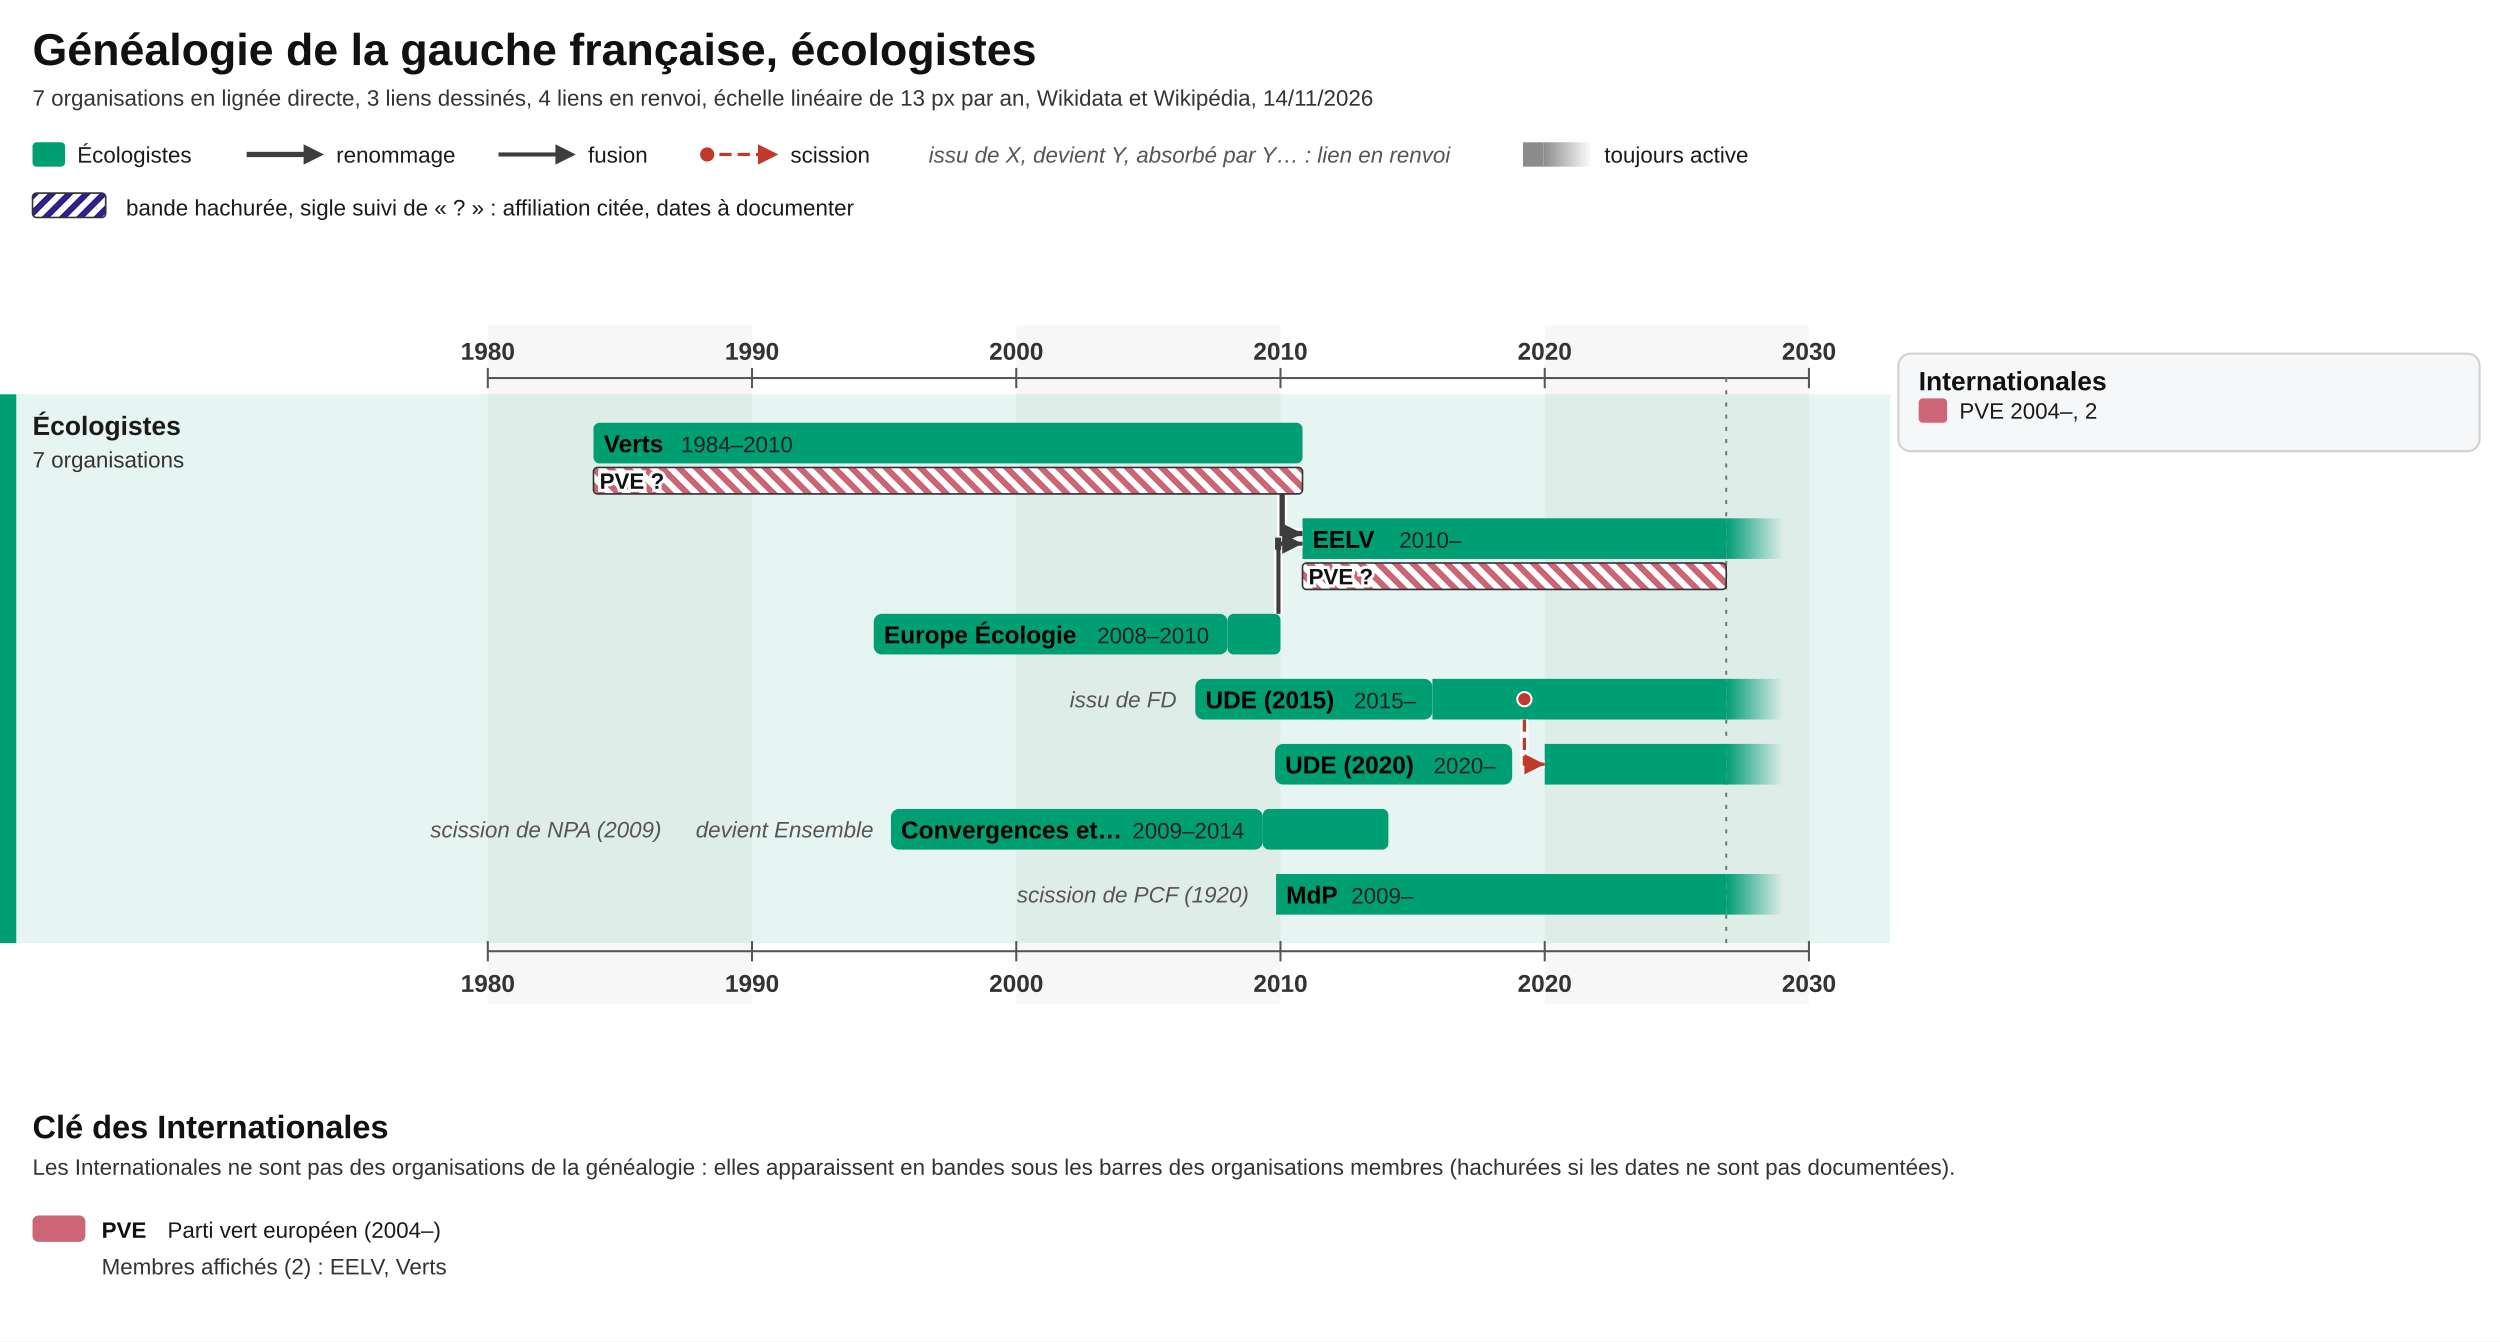
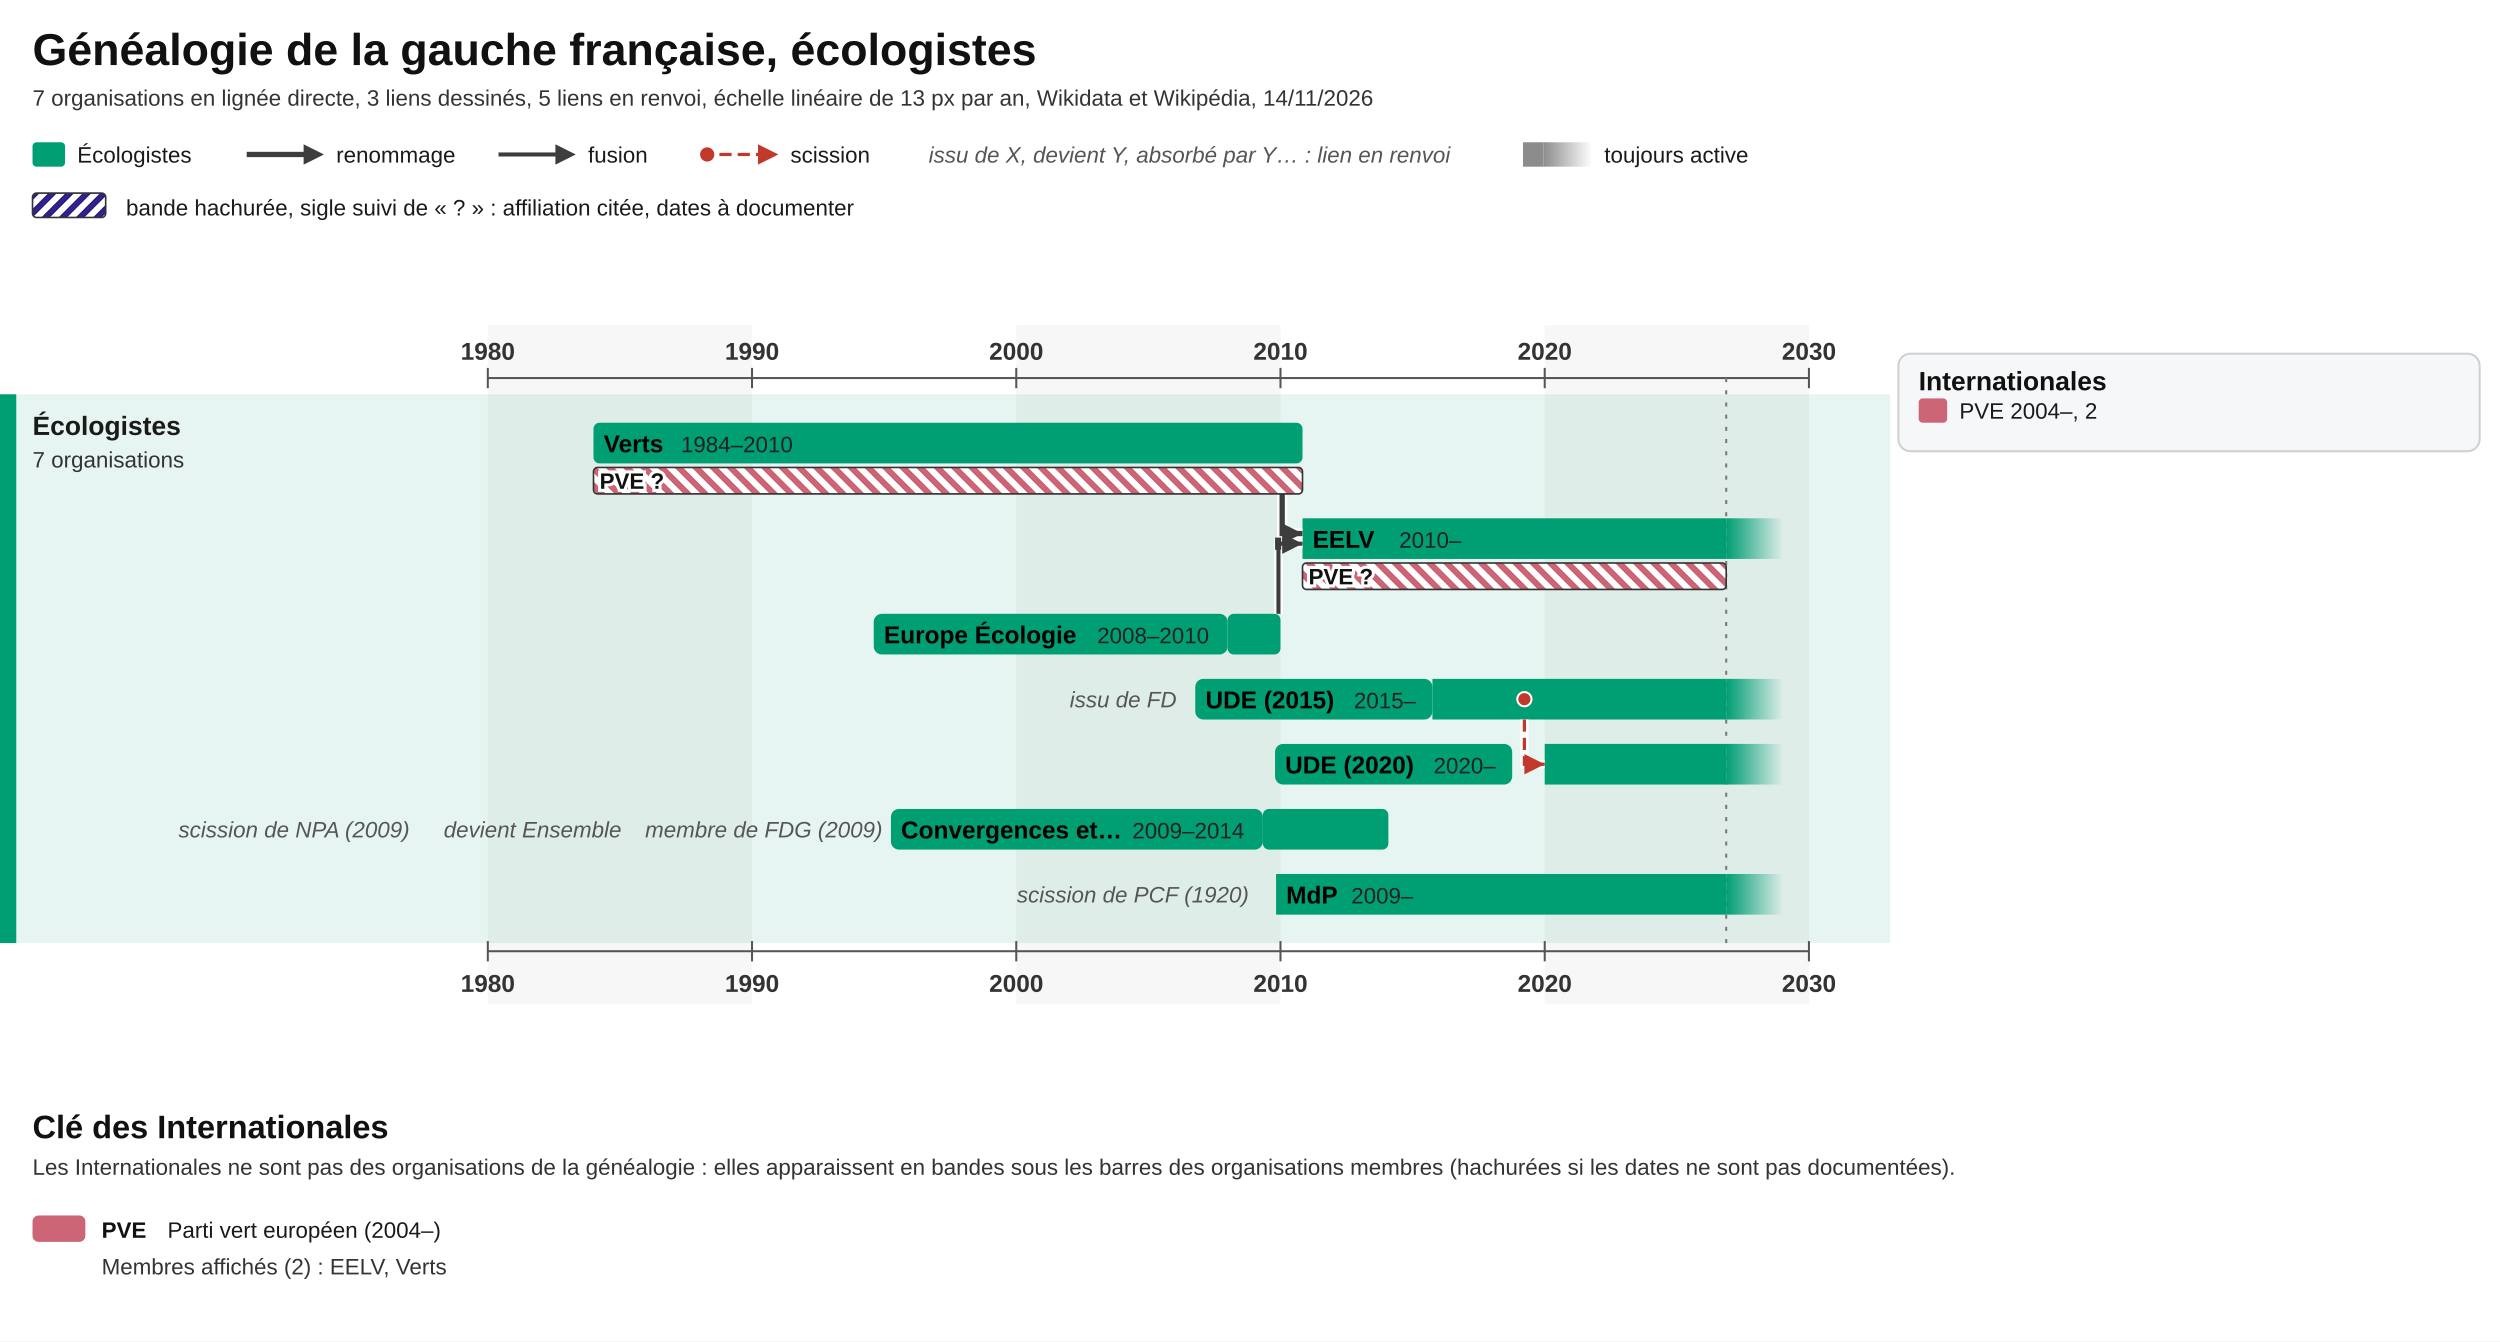
<svg xmlns="http://www.w3.org/2000/svg" id="arbre" width="1230" height="660" viewBox="0 0 1230 660" data-x0="240" data-t0="1980" data-ppa="13.0" data-aujourdhui="2026.8689" data-min-w="6" data-seuil-annees="40" data-seuil-voies="2" data-seuil-rangs="6" data-cassure="" data-cassure-px="44" data-degrade="28" data-n-barres="7" data-vue-famille="oui" font-family="Arial, Helvetica, sans-serif">
  <defs>
    <linearGradient id="g-8C8C8C">
      <stop offset="0" stop-color="#8C8C8C" />
      <stop offset="1" stop-color="#8C8C8C" stop-opacity="0" />
    </linearGradient>
    <linearGradient id="g-009E73">
      <stop offset="0" stop-color="#009E73" />
      <stop offset="1" stop-color="#009E73" stop-opacity="0" />
    </linearGradient>
    <pattern id="h-332288" width="6" height="6" patternUnits="userSpaceOnUse" patternTransform="rotate(45)">
      <rect width="6" height="6" fill="#FFFFFF" />
      <rect width="3" height="6" fill="#332288" />
    </pattern>
    <pattern id="h-CC6677-m" width="6" height="6" patternUnits="userSpaceOnUse" patternTransform="rotate(-45)">
      <rect width="6" height="6" fill="#FFFFFF" />
      <rect width="3" height="6" fill="#CC6677" />
    </pattern>
  </defs>
  <rect width="1230" height="660" fill="#FFFFFF" />
  <g class="voie" data-voie="0" data-cle="écologistes">
    <rect class="fond-voie" x="0" y="194.0" width="930.0" height="270.0" fill="#E6F5F1" />
    <rect class="bord-voie" x="0" y="194.0" width="8" height="270.0" fill="#009E73" />
    <text x="16.0" y="214.0" font-size="13" font-family="Arial, Helvetica, sans-serif" font-weight="bold" fill="#1A1A1A" text-anchor="start" class="voie-t">Écologistes</text>
    <text x="16.0" y="230.0" font-size="11" font-family="Arial, Helvetica, sans-serif" fill="#333333" text-anchor="start" class="voie-t">7 organisations</text>
  </g>
  <rect class="bande-decennie" x="240.0" y="160.0" width="130.0" height="334.0" fill="#000000" fill-opacity="0.035" />
  <rect class="bande-decennie" x="500.0" y="160.0" width="130.0" height="334.0" fill="#000000" fill-opacity="0.035" />
  <rect class="bande-decennie" x="760.0" y="160.0" width="130.0" height="334.0" fill="#000000" fill-opacity="0.035" />
  <g class="axe-haut">
    <line x1="240.0" x2="890.0" y1="186.0" y2="186.0" stroke="#555555" />
    <line x1="240.0" x2="240.0" y1="181.0" y2="191.0" stroke="#555555" />
    <text x="240.0" y="177.0" font-size="12" font-family="Arial, Helvetica, sans-serif" font-weight="bold" fill="#333333" text-anchor="middle" class="axe-t">1980</text>
    <line x1="370.0" x2="370.0" y1="181.0" y2="191.0" stroke="#555555" />
    <text x="370.0" y="177.0" font-size="12" font-family="Arial, Helvetica, sans-serif" font-weight="bold" fill="#333333" text-anchor="middle" class="axe-t">1990</text>
    <line x1="500.0" x2="500.0" y1="181.0" y2="191.0" stroke="#555555" />
    <text x="500.0" y="177.0" font-size="12" font-family="Arial, Helvetica, sans-serif" font-weight="bold" fill="#333333" text-anchor="middle" class="axe-t">2000</text>
    <line x1="630.0" x2="630.0" y1="181.0" y2="191.0" stroke="#555555" />
    <text x="630.0" y="177.0" font-size="12" font-family="Arial, Helvetica, sans-serif" font-weight="bold" fill="#333333" text-anchor="middle" class="axe-t">2010</text>
    <line x1="760.0" x2="760.0" y1="181.0" y2="191.0" stroke="#555555" />
    <text x="760.0" y="177.0" font-size="12" font-family="Arial, Helvetica, sans-serif" font-weight="bold" fill="#333333" text-anchor="middle" class="axe-t">2020</text>
    <line x1="890.0" x2="890.0" y1="181.0" y2="191.0" stroke="#555555" />
    <text x="890.0" y="177.0" font-size="12" font-family="Arial, Helvetica, sans-serif" font-weight="bold" fill="#333333" text-anchor="middle" class="axe-t">2030</text>
  </g>
  <g class="axe-bas">
    <line x1="240.0" x2="890.0" y1="468.0" y2="468.0" stroke="#555555" />
    <line x1="240.0" x2="240.0" y1="463.0" y2="473.0" stroke="#555555" />
    <text x="240.0" y="488.0" font-size="12" font-family="Arial, Helvetica, sans-serif" font-weight="bold" fill="#333333" text-anchor="middle" class="axe-t">1980</text>
    <line x1="370.0" x2="370.0" y1="463.0" y2="473.0" stroke="#555555" />
    <text x="370.0" y="488.0" font-size="12" font-family="Arial, Helvetica, sans-serif" font-weight="bold" fill="#333333" text-anchor="middle" class="axe-t">1990</text>
    <line x1="500.0" x2="500.0" y1="463.0" y2="473.0" stroke="#555555" />
    <text x="500.0" y="488.0" font-size="12" font-family="Arial, Helvetica, sans-serif" font-weight="bold" fill="#333333" text-anchor="middle" class="axe-t">2000</text>
    <line x1="630.0" x2="630.0" y1="463.0" y2="473.0" stroke="#555555" />
    <text x="630.0" y="488.0" font-size="12" font-family="Arial, Helvetica, sans-serif" font-weight="bold" fill="#333333" text-anchor="middle" class="axe-t">2010</text>
    <line x1="760.0" x2="760.0" y1="463.0" y2="473.0" stroke="#555555" />
    <text x="760.0" y="488.0" font-size="12" font-family="Arial, Helvetica, sans-serif" font-weight="bold" fill="#333333" text-anchor="middle" class="axe-t">2020</text>
    <line x1="890.0" x2="890.0" y1="463.0" y2="473.0" stroke="#555555" />
    <text x="890.0" y="488.0" font-size="12" font-family="Arial, Helvetica, sans-serif" font-weight="bold" fill="#333333" text-anchor="middle" class="axe-t">2030</text>
  </g>
  <line x1="849.3" x2="849.3" y1="186.0" y2="468.0" stroke="#777777" stroke-dasharray="2 4" />
  <g class="contenu-voie" data-voie="0">
    <g class="org" data-id="Q743390" data-intl="Q950179" data-recherche="verts les verts">
      <rect class="barre" data-id="Q743390" data-debut="1984.0000" data-fin="2010.8333" data-statut="fin_connue" data-majeure="oui" x="292.00" y="208.00" width="348.83" height="20" rx="3" fill="#009E73" />
    </g>
    <g class="org" data-id="Q613786" data-intl="Q950179" data-recherche="eelv les ecologistes – europe ecologie les verts">
      <rect class="barre" data-id="Q613786" data-debut="2010.8333" data-fin="actif" data-statut="actif_valide" data-majeure="oui" x="640.83" y="255.00" width="208.46" height="20" rx="0" fill="#009E73" />
      <rect class="fin-ouverte" x="849.30" y="255.00" width="28.00" height="20" fill="url(#g-009E73)" />
    </g>
    <g class="org" data-id="Q557045" data-intl="" data-recherche="europe ecologie europe ecologie">
      <rect class="barre" data-id="Q557045" data-debut="2008.0000" data-fin="2010.0000" data-statut="fin_connue" data-majeure="" x="604.00" y="302.00" width="26.00" height="20" rx="3" fill="#009E73" />
    </g>
    <g class="org" data-id="Q21055512" data-intl="" data-recherche="ude (2015) union des democrates et des ecologistes">
      <rect class="barre" data-id="Q21055512" data-debut="2015.7500" data-fin="actif" data-statut="actif_valide" data-majeure="oui" x="704.75" y="334.00" width="144.55" height="20" rx="0" fill="#009E73" />
      <rect class="fin-ouverte" x="849.30" y="334.00" width="28.00" height="20" fill="url(#g-009E73)" />
    </g>
    <g class="org" data-id="Q86998495" data-intl="" data-recherche="ude (2020) liberte ecologie fraternite">
      <rect class="barre" data-id="Q86998495" data-debut="2020.0000" data-fin="actif" data-statut="actif_valide" data-majeure="oui" x="760.00" y="366.00" width="89.30" height="20" rx="0" fill="#009E73" />
      <rect class="fin-ouverte" x="849.30" y="366.00" width="28.00" height="20" fill="url(#g-009E73)" />
    </g>
    <g class="org" data-id="Q2996386" data-intl="" data-recherche="convergences et… convergences et alternative">
      <rect class="barre" data-id="Q2996386" data-debut="2009.3333" data-fin="2014.0833" data-statut="fin_connue" data-majeure="" x="621.33" y="398.00" width="61.75" height="20" rx="3" fill="#009E73" />
    </g>
    <g class="org" data-id="Q3326849" data-intl="" data-recherche="mdp mouvement des progressistes">
      <rect class="barre" data-id="Q3326849" data-debut="2009.8333" data-fin="actif" data-statut="actif_valide" data-majeure="oui" x="627.83" y="430.00" width="221.46" height="20" rx="0" fill="#009E73" />
      <rect class="fin-ouverte" x="849.30" y="430.00" width="28.00" height="20" fill="url(#g-009E73)" />
    </g>
  </g>
  <g class="liens">
    <g class="lien" data-a="Q557045" data-b="Q613786" data-rel="fusion" data-annees="0.91" data-voies="0" data-rangs="1" data-majeur="" data-va="0" data-vb="0">
      <path class="halo geo" d="M629.00 302.00 L629.00 267.50 L640.83 267.50" data-geo="[[629.0, 302.0, 0], [629.0, 267.5, 0], [640.83, 267.5, 0]]" fill="none" stroke="#FFFFFF" stroke-width="4.5" stroke-opacity="0.85" />
      <path class="trait geo" d="M629.00 302.00 L629.00 267.50 L640.83 267.50" data-geo="[[629.0, 302.0, 0], [629.0, 267.5, 0], [640.83, 267.5, 0]]" fill="none" stroke="#3D3D3D" stroke-width="2.0" />
      <polygon class="fleche geo" data-geo="[[640.83, 267.5, 0], [630.83, 262.5, 0], [630.83, 272.5, 0]]" points="640.83,267.50 630.83,262.50 630.83,272.50" fill="#3D3D3D" />
    </g>
    <g class="lien" data-a="Q743390" data-b="Q613786" data-rel="renommage" data-annees="0.77" data-voies="0" data-rangs="1" data-majeur="" data-va="0" data-vb="0">
      <path class="halo geo" d="M630.83 243.00 L630.83 262.50 L640.83 262.50" data-geo="[[630.83, 243.0, 0], [630.83, 262.5, 0], [640.83, 262.5, 0]]" fill="none" stroke="#FFFFFF" stroke-width="5.1" stroke-opacity="0.85" />
      <path class="trait geo" d="M630.83 243.00 L630.83 262.50 L640.83 262.50" data-geo="[[630.83, 243.0, 0], [630.83, 262.5, 0], [640.83, 262.5, 0]]" fill="none" stroke="#3D3D3D" stroke-width="2.6" />
      <polygon class="fleche geo" data-geo="[[640.83, 262.5, 0], [630.83, 257.5, 0], [630.83, 267.5, 0]]" points="640.83,262.50 630.83,257.50 630.83,267.50" fill="#3D3D3D" />
    </g>
    <g class="lien" data-a="Q21055512" data-b="Q86998495" data-rel="scission" data-annees="0.77" data-voies="0" data-rangs="1" data-majeur="" data-va="0" data-vb="0">
      <path class="halo geo" d="M750.00 354.00 L750.00 376.00 L760.00 376.00" data-geo="[[750.0, 354.0, 0], [750.0, 376.0, 0], [760.0, 376.0, 0]]" fill="none" stroke="#FFFFFF" stroke-width="4.1" stroke-opacity="0.85" />
      <path class="trait geo" d="M750.00 354.00 L750.00 376.00 L760.00 376.00" data-geo="[[750.0, 354.0, 0], [750.0, 376.0, 0], [760.0, 376.0, 0]]" fill="none" stroke="#C0392B" stroke-width="1.6" stroke-dasharray="6 3" />
      <polygon class="fleche geo" data-geo="[[760.0, 376.0, 0], [750.0, 371.0, 0], [750.0, 381.0, 0]]" points="760.00,376.00 750.00,371.00 750.00,381.00" fill="#C0392B" />
      <circle class="marque-scission geo-c" cx="750.00" cy="344.00" r="3.5" fill="#C0392B" stroke="#FFFFFF" stroke-width="1" data-voie="0" />
    </g>
    <g class="marque-fusion" data-b="Q613786">
      <path class="geo" data-geo="[[628.83, 264.5, 0], [628.83, 270.5, 0]]" d="M628.83 264.50 L628.83 270.50" stroke="#3D3D3D" stroke-width="3" />
    </g>
  </g>
  <g class="contenu-voie" data-voie="0">
    <g class="org org-haut" data-id="Q743390" data-intl="Q950179" data-recherche="verts les verts">
      <g class="bande" data-intl="Q950179" data-parti="Q743390" data-certitude="a_documenter">
        <rect class="bande-r" x="292.00" y="230.00" width="348.83" height="13" rx="2" fill="url(#h-CC6677-m)" stroke="#333333" stroke-width="0.8" data-bbox="292.00,230.00,348.83,13" />
        <text x="295.0" y="240.5" font-size="11" font-family="Arial, Helvetica, sans-serif" font-weight="bold" fill="#111111" text-anchor="start" class="bande-t" data-bbox="295.00,231.00,36.54,12" stroke="#FFFFFF" stroke-width="3" paint-order="stroke">PVE ?</text>
      </g>
      <rect class="tag" data-id="Q743390" data-dedans="oui" x="292.00" y="208.00" width="348.83" height="20" fill="none" data-bbox="292.00,208.00,348.83,20" />
      <text x="297.0" y="222.5" font-size="12" font-family="Arial, Helvetica, sans-serif" font-weight="bold" fill="#000000" text-anchor="start" class="tag-t" data-org="Q743390" data-bbox="297.00,211.50,32.96,13">Verts</text>
      <text x="335.0" y="222.5" font-size="11" font-family="Arial, Helvetica, sans-serif" fill="#222222" text-anchor="start" class="tag-t" data-org="Q743390" data-bbox="334.96,212.50,59.20,12">1984–2010</text>
    </g>
    <g class="org org-haut" data-id="Q613786" data-intl="Q950179" data-recherche="eelv les ecologistes – europe ecologie les verts">
      <g class="bande" data-intl="Q950179" data-parti="Q613786" data-certitude="a_documenter">
        <rect class="bande-r" x="640.83" y="277.00" width="208.46" height="13" rx="2" fill="url(#h-CC6677-m)" stroke="#333333" stroke-width="0.8" data-bbox="640.83,277.00,208.46,13" />
        <text x="643.8" y="287.5" font-size="11" font-family="Arial, Helvetica, sans-serif" font-weight="bold" fill="#111111" text-anchor="start" class="bande-t" data-bbox="643.83,278.00,36.54,12" stroke="#FFFFFF" stroke-width="3" paint-order="stroke">PVE ?</text>
      </g>
      <rect class="tag" data-id="Q613786" data-dedans="oui" x="640.83" y="255.00" width="208.46" height="20" fill="none" data-bbox="640.83,255.00,208.46,20" />
      <text x="645.8" y="269.5" font-size="12" font-family="Arial, Helvetica, sans-serif" font-weight="bold" fill="#000000" text-anchor="start" class="tag-t" data-org="Q613786" data-bbox="645.83,258.50,37.52,13">EELV</text>
      <text x="688.4" y="269.5" font-size="11" font-family="Arial, Helvetica, sans-serif" fill="#222222" text-anchor="start" class="tag-t" data-org="Q613786" data-bbox="688.35,259.50,33.68,12">2010–</text>
    </g>
    <g class="org org-haut" data-id="Q557045" data-intl="" data-recherche="europe ecologie europe ecologie">
      <rect class="tag-fond" x="429.88" y="302.00" width="174.12" height="20" rx="4" fill="#009E73" />
      <rect class="tag" data-id="Q557045" data-dedans="" x="429.88" y="302.00" width="174.12" height="20" fill="none" data-bbox="429.88,302.00,174.12,20" />
      <text x="434.9" y="316.5" font-size="12" font-family="Arial, Helvetica, sans-serif" font-weight="bold" fill="#000000" text-anchor="start" class="tag-t" data-org="Q557045" data-bbox="434.88,305.50,99.92,13">Europe Écologie</text>
      <text x="539.8" y="316.5" font-size="11" font-family="Arial, Helvetica, sans-serif" fill="#222222" text-anchor="start" class="tag-t" data-org="Q557045" data-bbox="539.80,306.50,59.20,12">2008–2010</text>
    </g>
    <g class="org org-haut" data-id="Q21055512" data-intl="" data-recherche="ude (2015) union des democrates et des ecologistes">
      <rect class="tag-fond" x="588.07" y="334.00" width="116.68" height="20" rx="4" fill="#009E73" />
      <rect class="tag" data-id="Q21055512" data-dedans="" x="588.07" y="334.00" width="116.68" height="20" fill="none" data-bbox="588.07,334.00,116.68,20" />
      <text x="593.1" y="348.5" font-size="12" font-family="Arial, Helvetica, sans-serif" font-weight="bold" fill="#000000" text-anchor="start" class="tag-t" data-org="Q21055512" data-bbox="593.07,337.50,68.00,13">UDE (2015)</text>
      <text x="666.1" y="348.5" font-size="11" font-family="Arial, Helvetica, sans-serif" fill="#222222" text-anchor="start" class="tag-t" data-org="Q21055512" data-bbox="666.07,338.50,33.68,12">2015–</text>
      <text x="526.3" y="348.0" font-size="11" font-family="Arial, Helvetica, sans-serif" font-style="italic" fill="#555555" class="renvoi" data-org="Q21055512" data-a="Q18744486" data-b="Q21055512" data-bbox="526.31,337.00,58.76,13">issu de FD</text>
    </g>
    <g class="org org-haut" data-id="Q86998495" data-intl="" data-recherche="ude (2020) liberte ecologie fraternite">
      <rect class="tag-fond" x="627.32" y="366.00" width="116.68" height="20" rx="4" fill="#009E73" />
      <rect class="tag" data-id="Q86998495" data-dedans="" x="627.32" y="366.00" width="116.68" height="20" fill="none" data-bbox="627.32,366.00,116.68,20" />
      <text x="632.3" y="380.5" font-size="12" font-family="Arial, Helvetica, sans-serif" font-weight="bold" fill="#000000" text-anchor="start" class="tag-t" data-org="Q86998495" data-bbox="632.32,369.50,68.00,13">UDE (2020)</text>
      <text x="705.3" y="380.5" font-size="11" font-family="Arial, Helvetica, sans-serif" fill="#222222" text-anchor="start" class="tag-t" data-org="Q86998495" data-bbox="705.32,370.50,33.68,12">2020–</text>
    </g>
    <g class="org org-haut" data-id="Q2996386" data-intl="" data-recherche="convergences et… convergences et alternative">
      <rect class="tag-fond" x="438.33" y="398.00" width="183.00" height="20" rx="4" fill="#009E73" />
      <rect class="tag" data-id="Q2996386" data-dedans="" x="438.33" y="398.00" width="183.00" height="20" fill="none" data-bbox="438.33,398.00,183.00,20" />
      <text x="443.3" y="412.5" font-size="12" font-family="Arial, Helvetica, sans-serif" font-weight="bold" fill="#000000" text-anchor="start" class="tag-t" data-org="Q2996386" data-bbox="443.33,401.50,108.80,13">Convergences et…</text>
      <text x="557.1" y="412.5" font-size="11" font-family="Arial, Helvetica, sans-serif" fill="#222222" text-anchor="start" class="tag-t" data-org="Q2996386" data-bbox="557.13,402.50,59.20,12">2009–2014</text>
-       <text x="211.7" y="412.0" font-size="11" font-family="Arial, Helvetica, sans-serif" font-style="italic" fill="#555555" class="renvoi" data-org="Q2996386" data-a="Q1045425" data-b="Q2996386" data-bbox="211.71,401.00,124.54,13">scission de NPA (2009)</text>
-       <text x="342.3" y="412.0" font-size="11" font-family="Arial, Helvetica, sans-serif" font-style="italic" fill="#555555" class="renvoi" data-org="Q2996386" data-a="Q2996386" data-b="Q15985232" data-bbox="342.25,401.00,93.08,13">devient Ensemble</text>
+       <text x="87.8" y="412.0" font-size="11" font-family="Arial, Helvetica, sans-serif" font-style="italic" fill="#555555" class="renvoi" data-org="Q2996386" data-a="Q1045425" data-b="Q2996386" data-bbox="87.77,401.00,124.54,13">scission de NPA (2009)</text>
+       <text x="218.3" y="412.0" font-size="11" font-family="Arial, Helvetica, sans-serif" font-style="italic" fill="#555555" class="renvoi" data-org="Q2996386" data-a="Q2996386" data-b="Q15985232" data-bbox="218.31,401.00,93.08,13">devient Ensemble</text>
+       <text x="317.4" y="412.0" font-size="11" font-family="Arial, Helvetica, sans-serif" font-style="italic" fill="#555555" class="renvoi" data-org="Q2996386" data-a="Q2996386" data-b="Q29348702" data-bbox="317.39,401.00,117.94,13">membre de FDG (2009)</text>
    </g>
    <g class="org org-haut" data-id="Q3326849" data-intl="" data-recherche="mdp mouvement des progressistes">
      <rect class="tag" data-id="Q3326849" data-dedans="oui" x="627.83" y="430.00" width="221.46" height="20" fill="none" data-bbox="627.83,430.00,221.46,20" />
      <text x="632.8" y="444.5" font-size="12" font-family="Arial, Helvetica, sans-serif" font-weight="bold" fill="#000000" text-anchor="start" class="tag-t" data-org="Q3326849" data-bbox="632.83,433.50,26.96,13">MdP</text>
      <text x="664.8" y="444.5" font-size="11" font-family="Arial, Helvetica, sans-serif" fill="#222222" text-anchor="start" class="tag-t" data-org="Q3326849" data-bbox="664.79,434.50,33.68,12">2009–</text>
      <text x="500.3" y="444.0" font-size="11" font-family="Arial, Helvetica, sans-serif" font-style="italic" fill="#555555" class="renvoi" data-org="Q3326849" data-a="Q192821" data-b="Q3326849" data-bbox="500.29,433.00,124.54,13">scission de PCF (1920)</text>
    </g>
  </g>
  <g class="cle-compacte">
    <rect x="934.0" y="174" width="286" height="48" rx="6" fill="#F6F7F8" stroke="#D0D0D0" />
    <text x="944.0" y="192.0" font-size="13" font-family="Arial, Helvetica, sans-serif" font-weight="bold" fill="#111111" text-anchor="start" class="cle-t">Internationales</text>
    <rect x="944.0" y="196" width="14" height="12" rx="2" fill="#CC6677" />
    <text x="964.0" y="206.0" font-size="11" font-family="Arial, Helvetica, sans-serif" fill="#1A1A1A" text-anchor="start" class="cle-t">PVE  2004–, 2</text>
  </g>
  <g class="legende">
    <text x="16.0" y="32.0" font-size="22" font-family="Arial, Helvetica, sans-serif" font-weight="bold" fill="#111111" text-anchor="start" class="legende-t">Généalogie de la gauche française, écologistes</text>
-     <text x="16.0" y="52.0" font-size="11" font-family="Arial, Helvetica, sans-serif" fill="#333333" text-anchor="start" class="legende-t">7 organisations en lignée directe, 3 liens dessinés, 4 liens en renvoi, échelle linéaire de 13 px par an, Wikidata et Wikipédia, 14/11/2026</text>
+     <text x="16.0" y="52.0" font-size="11" font-family="Arial, Helvetica, sans-serif" fill="#333333" text-anchor="start" class="legende-t">7 organisations en lignée directe, 3 liens dessinés, 5 liens en renvoi, échelle linéaire de 13 px par an, Wikidata et Wikipédia, 14/11/2026</text>
    <rect x="16" y="70" width="16" height="12" rx="2" fill="#009E73" />
    <text x="38.0" y="80.0" font-size="11" font-family="Arial, Helvetica, sans-serif" fill="#1A1A1A" text-anchor="start" class="legende-t">Écologistes</text>
    <path d="M121.38 76 H151.38" stroke="#3D3D3D" stroke-width="2.6" fill="none" />
    <polygon points="159.38,76 149.38,71 149.38,81" fill="#3D3D3D" />
    <text x="165.4" y="80.0" font-size="11" font-family="Arial, Helvetica, sans-serif" fill="#1A1A1A" text-anchor="start" class="legende-t">renommage</text>
    <path d="M245.26 76 H275.26" stroke="#3D3D3D" stroke-width="2.0" fill="none" />
    <polygon points="283.26,76 273.26,71 273.26,81" fill="#3D3D3D" />
    <text x="289.3" y="80.0" font-size="11" font-family="Arial, Helvetica, sans-serif" fill="#1A1A1A" text-anchor="start" class="legende-t">fusion</text>
    <path d="M344.94 76 H374.94" stroke="#C0392B" stroke-width="1.6" stroke-dasharray="6 3" fill="none" />
    <polygon points="382.94,76 372.94,71 372.94,81" fill="#C0392B" />
    <circle cx="347.94" cy="76" r="3.5" fill="#C0392B" />
    <text x="388.9" y="80.0" font-size="11" font-family="Arial, Helvetica, sans-serif" fill="#1A1A1A" text-anchor="start" class="legende-t">scission</text>
    <text x="456.9" y="80.0" font-size="11" font-family="Arial, Helvetica, sans-serif" font-style="italic" fill="#555555" text-anchor="start" class="legende-t">issu de X, devient Y, absorbé par Y… : lien en renvoi</text>
    <rect x="749.32" y="70" width="10" height="12" fill="#8C8C8C" />
    <rect x="759.32" y="70" width="24" height="12" fill="url(#g-8C8C8C)" />
    <text x="789.3" y="80.0" font-size="11" font-family="Arial, Helvetica, sans-serif" fill="#1A1A1A" text-anchor="start" class="legende-t">toujours active</text>
    <rect x="16" y="95" width="36" height="12" rx="2" fill="url(#h-332288)" stroke="#333333" stroke-width="0.8" />
    <text x="62.0" y="106.0" font-size="11" font-family="Arial, Helvetica, sans-serif" fill="#1A1A1A" text-anchor="start" class="legende-t">bande hachurée, sigle suivi de « ? » : affiliation citée, dates à documenter</text>
  </g>
  <g class="cle-internationales" transform="translate(0,530)">
    <text x="16.0" y="30.0" font-size="16" font-family="Arial, Helvetica, sans-serif" font-weight="bold" fill="#111111" text-anchor="start" class="cle-t">Clé des Internationales</text>
    <text x="16.0" y="48.0" font-size="11" font-family="Arial, Helvetica, sans-serif" fill="#333333" text-anchor="start" class="cle-t">Les Internationales ne sont pas des organisations de la généalogie : elles apparaissent en bandes sous les barres des organisations membres (hachurées si les dates ne sont pas documentées).</text>
    <g class="entree-cle" data-intl="Q950179">
      <rect x="16" y="68" width="26" height="13" rx="3" fill="#CC6677" />
      <text x="50.0" y="79.0" font-size="11" font-family="Arial, Helvetica, sans-serif" font-weight="bold" fill="#111111" text-anchor="start" class="cle-t">PVE</text>
      <text x="82.4" y="79.0" font-size="11" font-family="Arial, Helvetica, sans-serif" fill="#1A1A1A" text-anchor="start" class="cle-t">Parti vert européen (2004–)</text>
      <text x="50.0" y="97.0" font-size="11" font-family="Arial, Helvetica, sans-serif" fill="#333333" text-anchor="start" class="cle-t">Membres affichés (2) : EELV, Verts</text>
    </g>
  </g>
</svg>
